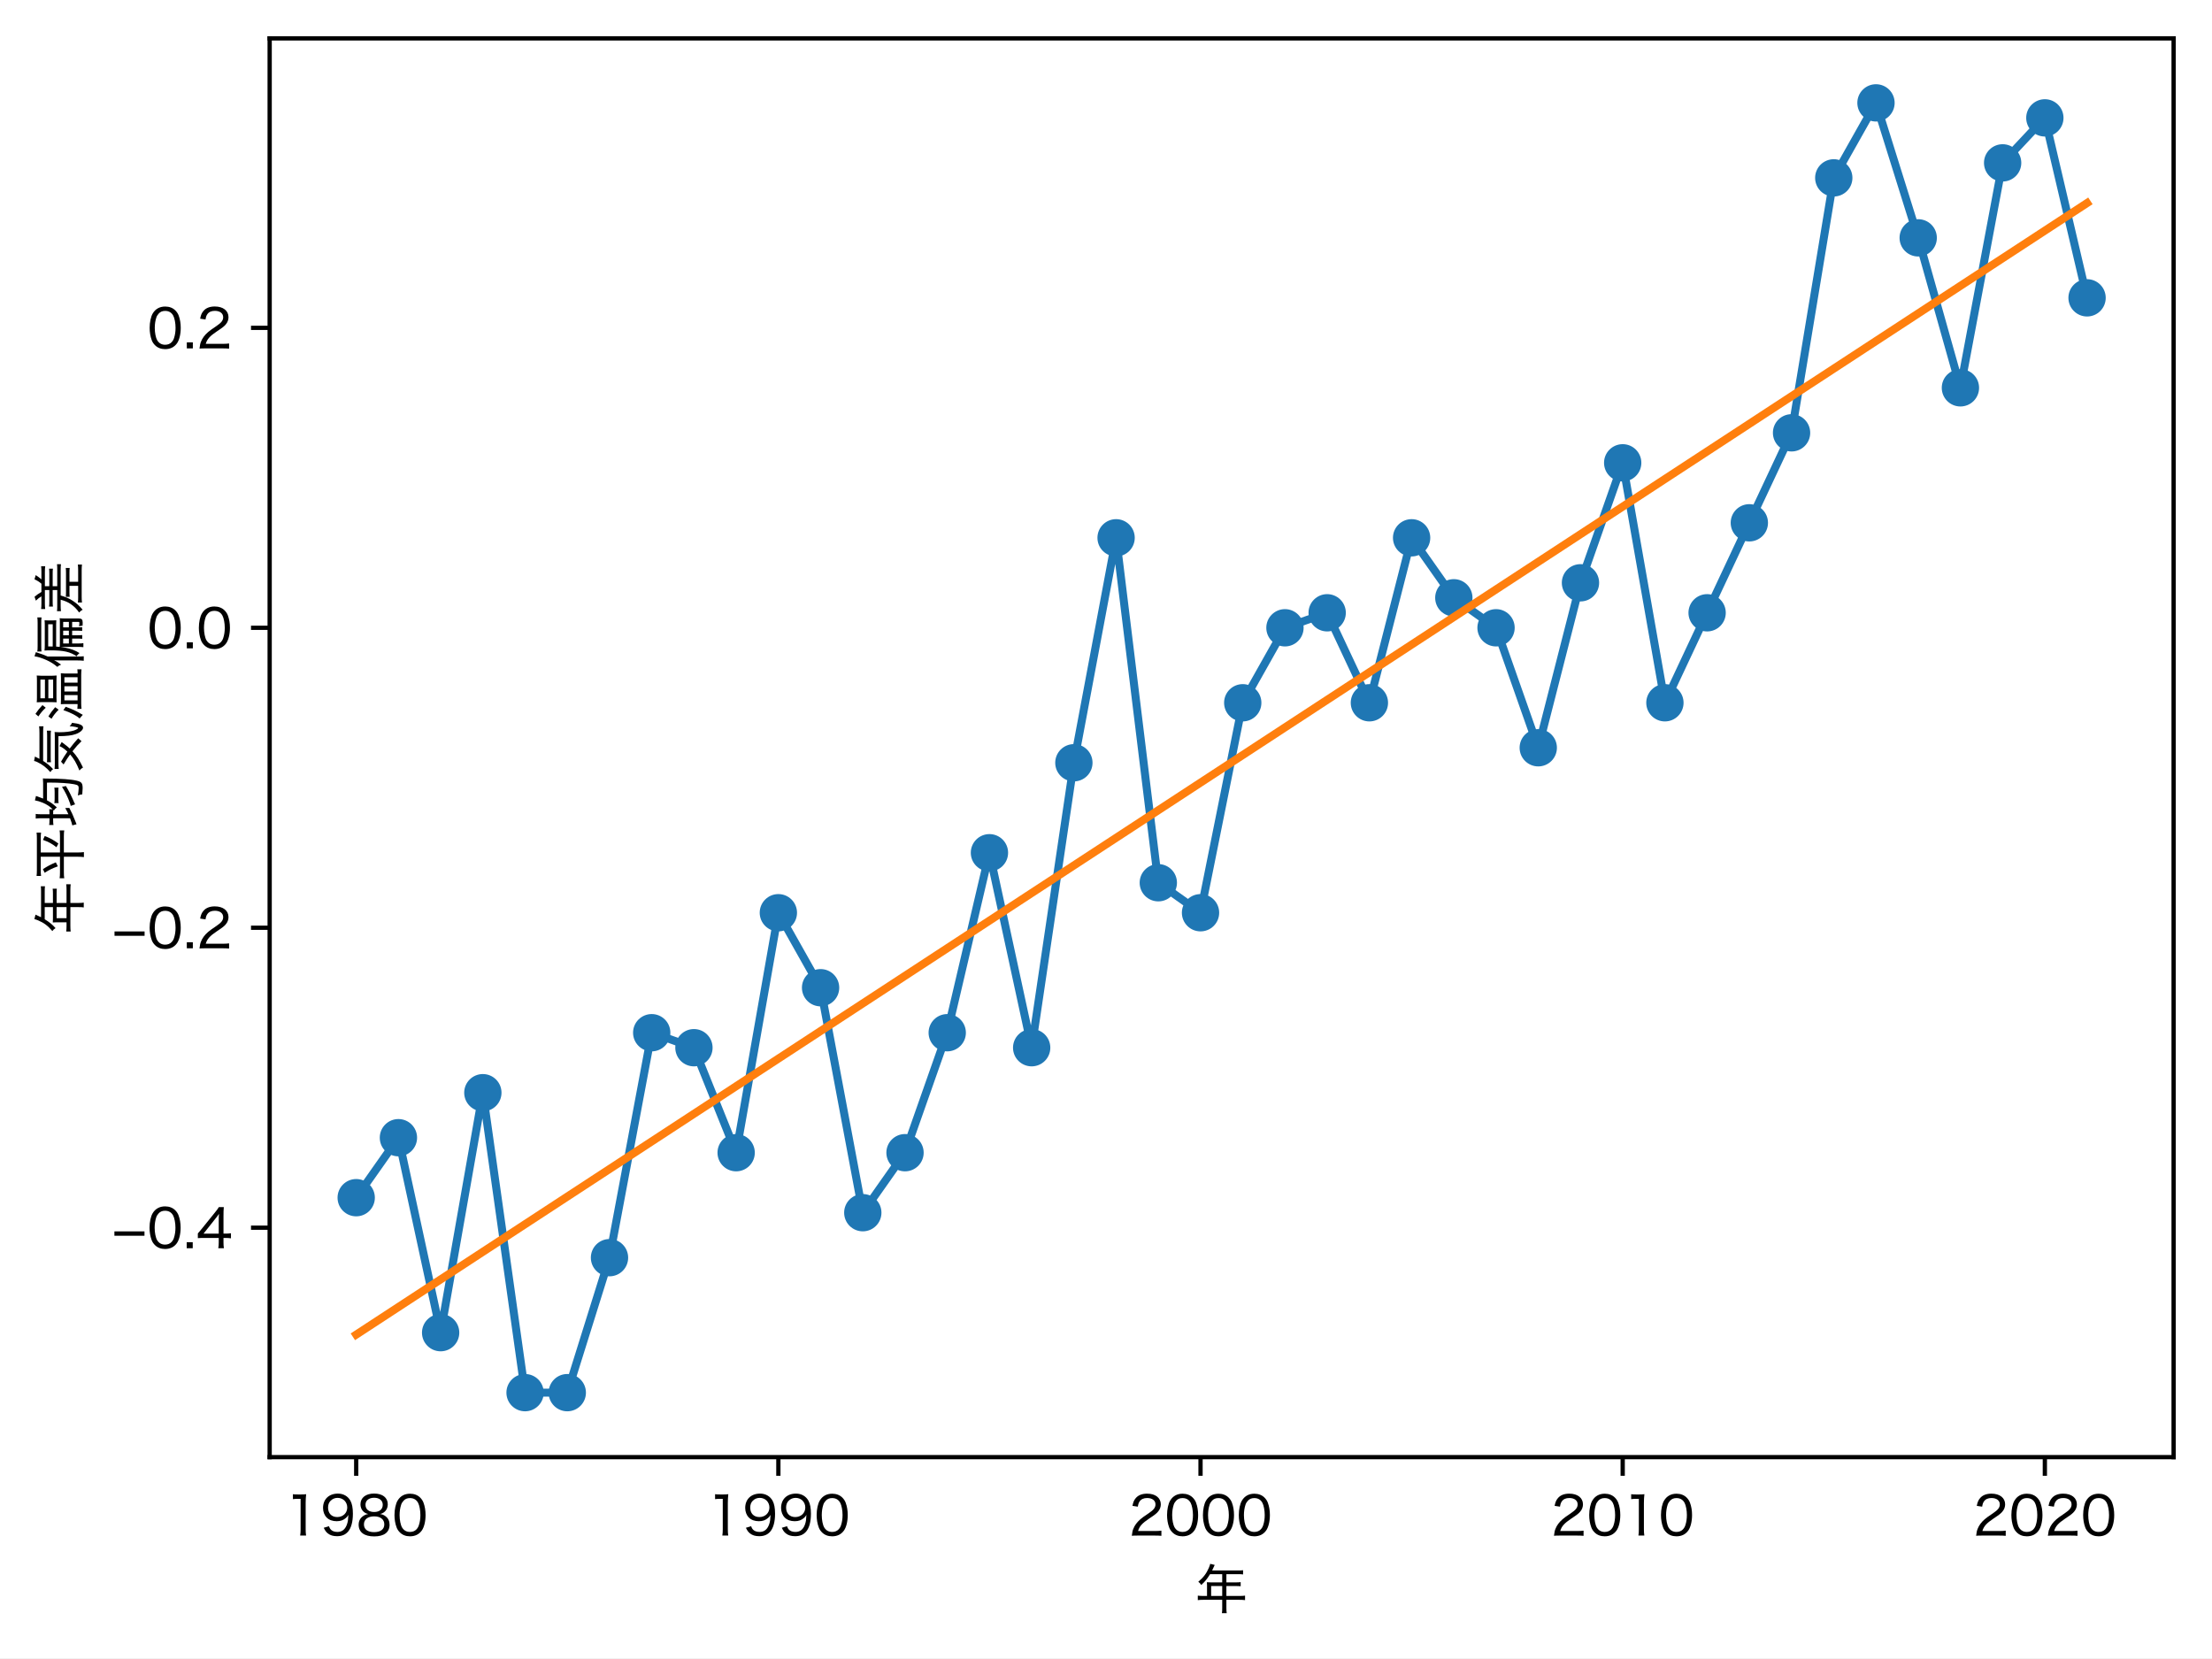
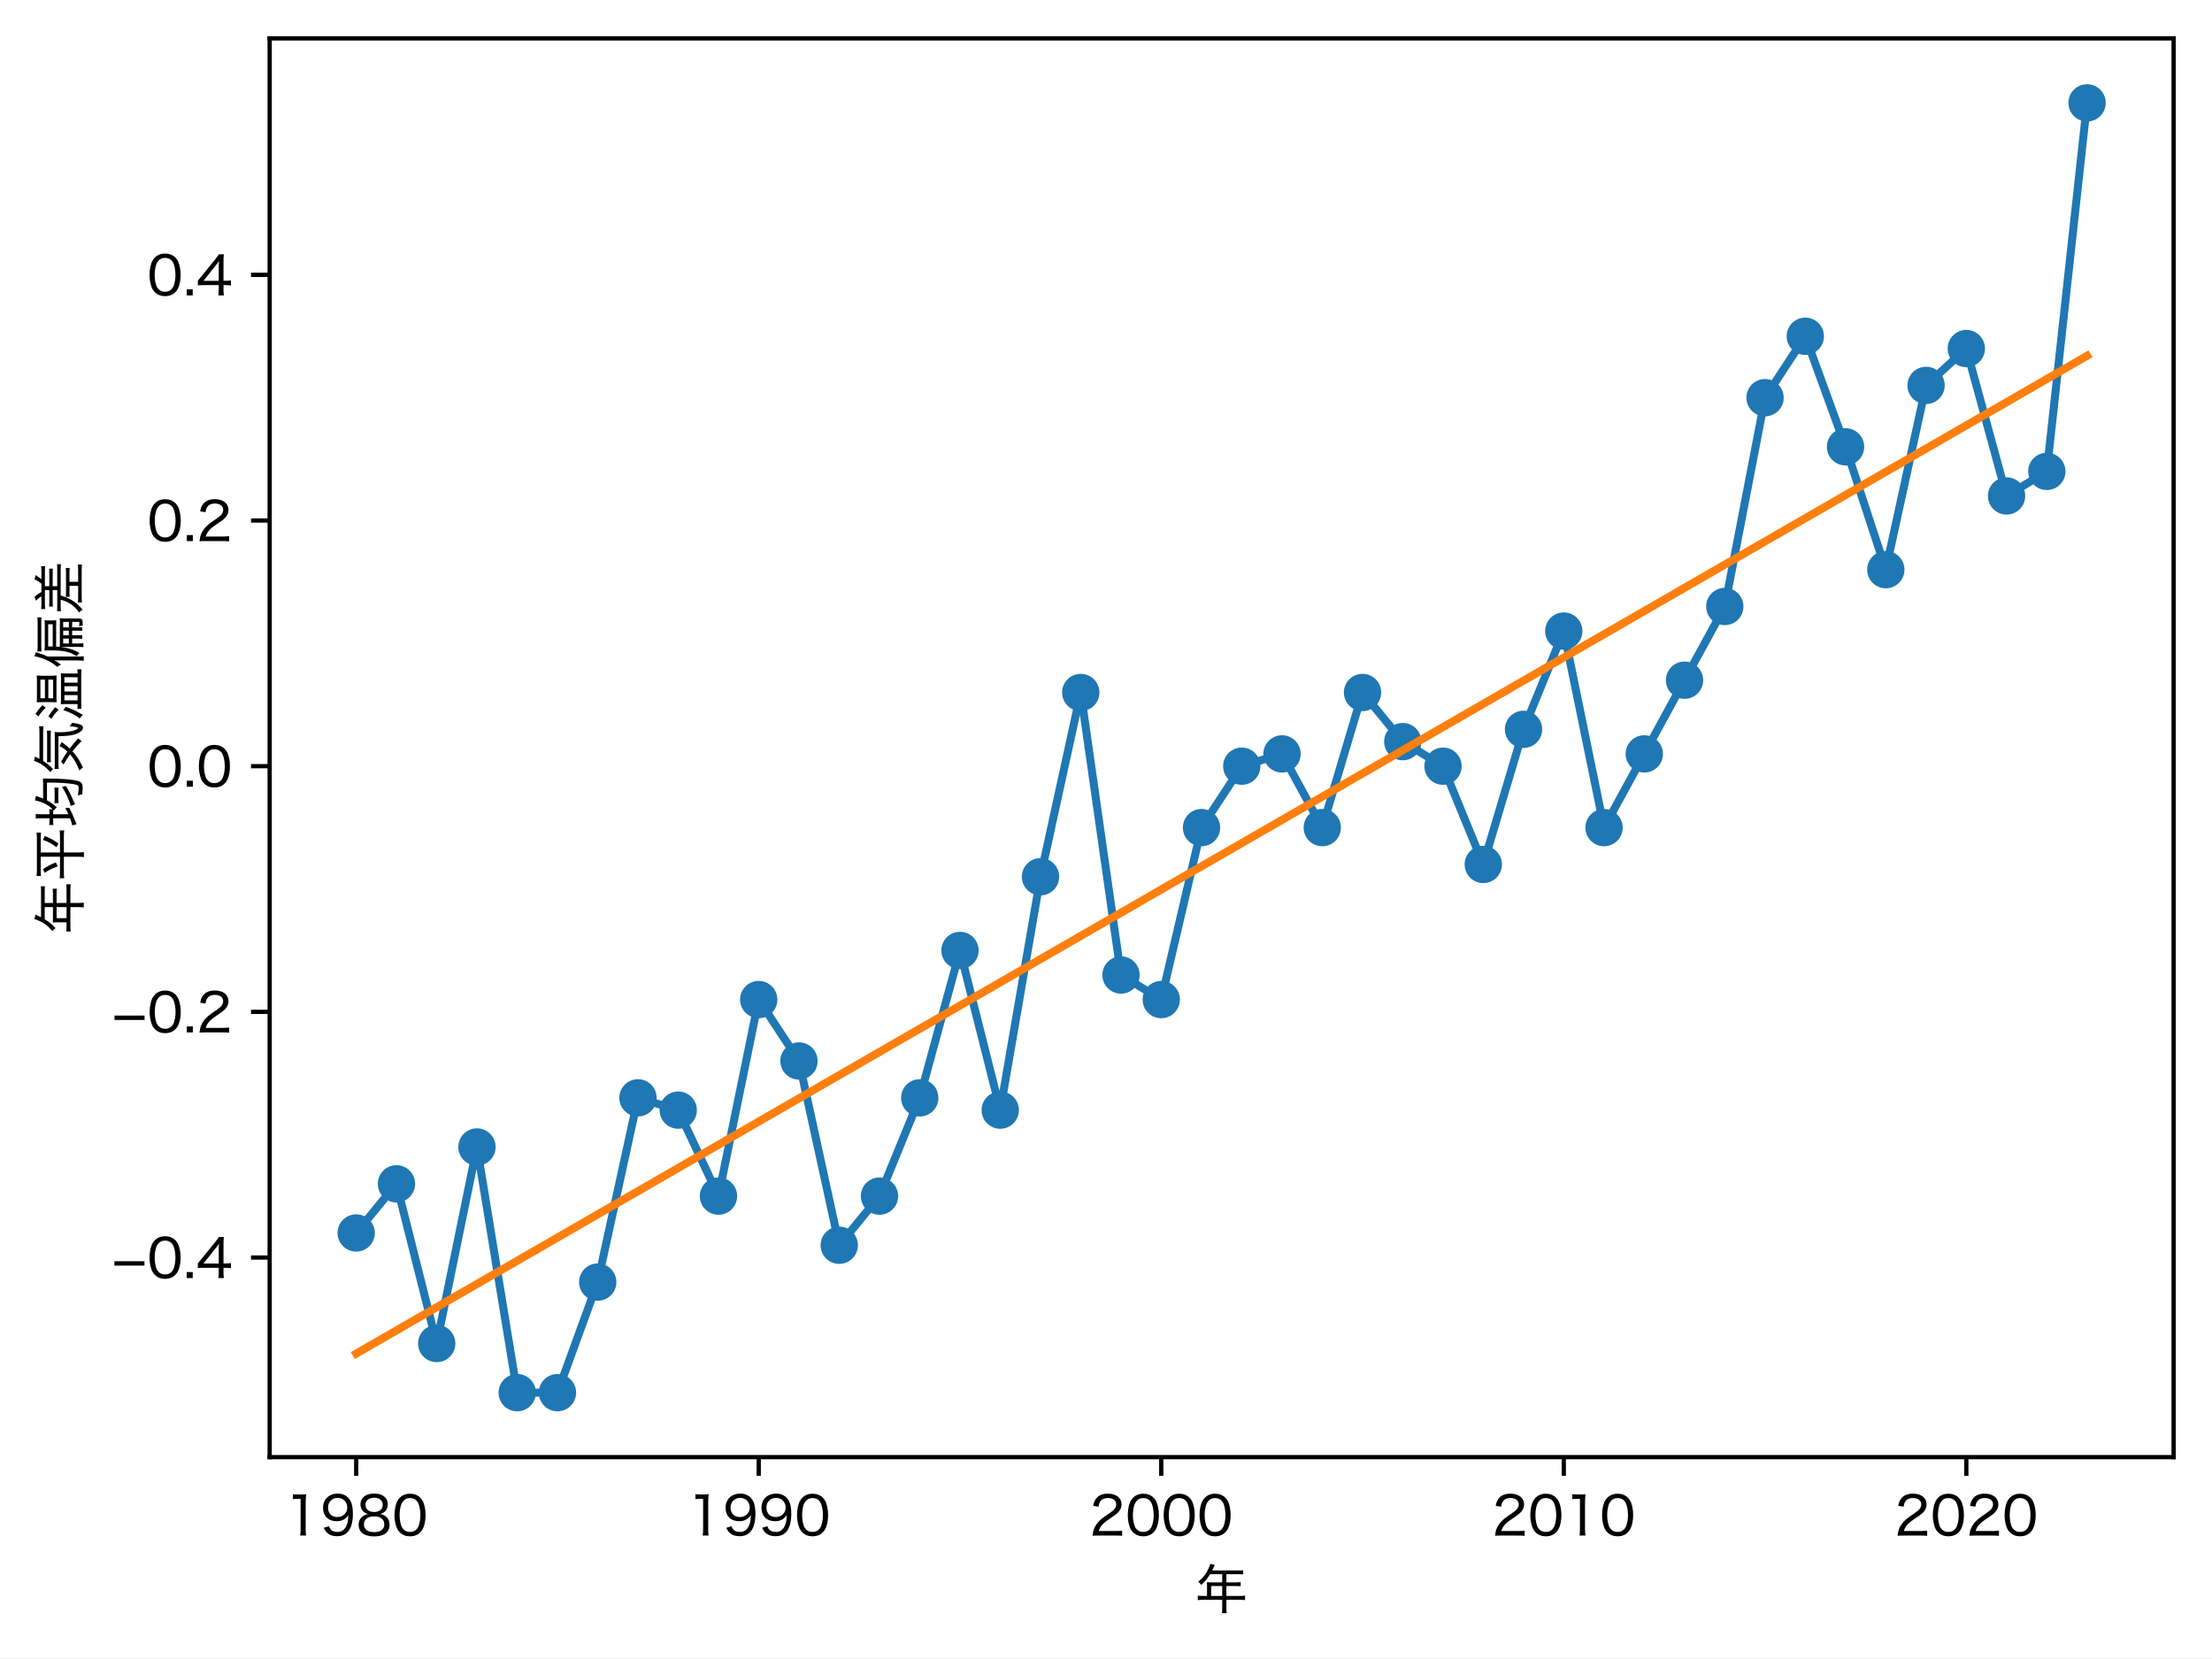
<svg xmlns="http://www.w3.org/2000/svg" xmlns:xlink="http://www.w3.org/1999/xlink" width="414.9pt" height="311.031pt" viewBox="0 0 414.9 311.031" version="1.1">
  <defs>
    <style type="text/css">*{stroke-linejoin: round; stroke-linecap: butt}</style>
  </defs>
  <g id="figure_1">
    <g id="patch_1">
      <path d="M 0 311.031  L 414.9 311.031  L 414.9 0  L 0 0  z " style="fill: #ffffff" />
    </g>
    <g id="axes_1">
      <g id="patch_2">
        <path d="M 50.58 273.312  L 407.7 273.312  L 407.7 7.2  L 50.58 7.2  z " style="fill: #ffffff" />
      </g>
      <g id="matplotlib.axis_1">
        <g id="xtick_1">
          <g id="line2d_1">
            <defs>
-               <path id="m121c90b757" d="M 0 0  L 0 3.5  " style="stroke: #000000; stroke-width: 0.8" />
-             </defs>
-             <g>
-               <use xlink:href="#m121c90b757" x="66.812" y="273.312" style="stroke: #000000; stroke-width: 0.8" />
+               <path id="ma65f78670d" d="M 0 0  L 0 3.5  " style="stroke: #000000; stroke-width: 0.8" />
+             </defs>
+             <g>
+               <use xlink:href="#ma65f78670d" x="66.812" y="273.312" style="stroke: #000000; stroke-width: 0.8" />
            </g>
          </g>
          <g id="text_1">
-             <g transform="translate(53.35304 288.0214)scale(0.1 -0.1)">
+             <g transform="translate(53.35304 288.0214) scale(0.1 -0.1)">
              <defs>
                <path id="HiraginoSans-W4-31" d="M 1018 4371  C 1222 4397 1389 4410 1606 4410  L 1939 4410  L 1939 755  C 1939 454 1926 237 1888 0  L 2598 0  C 2560 250 2547 448 2547 755  L 2547 3904  C 2547 4256 2566 4582 2605 4966  C 2387 4941 2278 4934 2035 4934  L 1581 4934  C 1325 4934 1197 4941 1018 4966  L 1018 4371  z " transform="scale(0.015625)" />
                <path id="HiraginoSans-W4-39" d="M 410 934  C 582 576 698 422 896 262  C 1178 32 1542 -77 2003 -77  C 2586 -77 3014 102 3341 486  C 3712 928 3910 1664 3910 2624  C 3910 3302 3814 3821 3610 4186  C 3315 4723 2765 5037 2118 5037  C 1030 5037 326 4358 326 3315  C 326 2861 486 2438 768 2157  C 1050 1875 1472 1722 1958 1722  C 2426 1722 2765 1843 3085 2125  C 3213 2240 3270 2310 3366 2483  C 3354 2189 3334 1958 3315 1818  C 3270 1517 3168 1216 3046 1011  C 2816 621 2496 435 2042 435  C 1702 435 1427 538 1254 723  C 1158 826 1114 915 1037 1120  L 410 934  z M 2029 2221  C 1357 2221 928 2662 928 3360  C 928 3706 1030 3981 1248 4192  C 1459 4403 1754 4525 2067 4525  C 2733 4525 3232 4032 3232 3366  C 3232 2707 2720 2221 2029 2221  z " transform="scale(0.015625)" />
                <path id="HiraginoSans-W4-38" d="M 1446 2586  C 1203 2547 1056 2490 851 2355  C 480 2106 294 1754 294 1299  C 294 397 966 -102 2163 -102  C 3347 -102 4006 397 4006 1299  C 4006 1728 3853 2061 3539 2304  C 3322 2470 3136 2547 2867 2586  C 3437 2714 3789 3162 3789 3757  C 3789 4550 3162 5043 2150 5043  C 1146 5043 512 4544 512 3750  C 512 3162 877 2701 1446 2586  z M 2150 4538  C 2784 4538 3187 4211 3187 3699  C 3187 3155 2797 2829 2157 2829  C 1510 2829 1114 3162 1114 3699  C 1114 4211 1523 4538 2150 4538  z M 2157 2304  C 2912 2304 3373 1939 3373 1344  C 3373 749 2925 410 2144 410  C 1376 410 928 749 928 1338  C 928 1939 1389 2304 2157 2304  z " transform="scale(0.015625)" />
                <path id="HiraginoSans-W4-30" d="M 2144 -90  C 2758 -90 3232 141 3565 602  C 3846 998 4019 1696 4019 2464  C 4019 3002 3936 3501 3770 3949  C 3693 4160 3558 4371 3379 4550  C 3078 4858 2650 5024 2157 5024  C 1498 5024 986 4742 666 4205  C 435 3834 288 3142 288 2458  C 288 1939 371 1434 538 986  C 614 768 749 563 928 384  C 1242 70 1651 -90 2144 -90  z M 2144 4499  C 2592 4499 2918 4307 3123 3923  C 3283 3629 3398 3014 3398 2470  C 3398 2022 3341 1619 3213 1235  C 3155 1043 3046 870 2912 730  C 2726 538 2458 435 2150 435  C 1734 435 1414 614 1197 973  C 1024 1261 902 1875 902 2451  C 902 2906 966 3328 1088 3699  C 1139 3866 1235 4026 1370 4173  C 1568 4397 1818 4499 2144 4499  z " transform="scale(0.015625)" />
              </defs>
              <use xlink:href="#HiraginoSans-W4-31" />
              <use xlink:href="#HiraginoSans-W4-39" x="67.3" />
              <use xlink:href="#HiraginoSans-W4-38" x="134.6" />
              <use xlink:href="#HiraginoSans-W4-30" x="201.9" />
            </g>
          </g>
        </g>
        <g id="xtick_2">
          <g id="line2d_2">
            <g>
-               <use xlink:href="#m121c90b757" x="145.996" y="273.312" style="stroke: #000000; stroke-width: 0.8" />
+               <use xlink:href="#ma65f78670d" x="142.313" y="273.312" style="stroke: #000000; stroke-width: 0.8" />
            </g>
          </g>
          <g id="text_2">
-             <g transform="translate(132.5371 288.0214)scale(0.1 -0.1)">
+             <g transform="translate(128.8541 288.0214) scale(0.1 -0.1)">
              <use xlink:href="#HiraginoSans-W4-31" />
              <use xlink:href="#HiraginoSans-W4-39" x="67.3" />
              <use xlink:href="#HiraginoSans-W4-39" x="134.6" />
              <use xlink:href="#HiraginoSans-W4-30" x="201.9" />
            </g>
          </g>
        </g>
        <g id="xtick_3">
          <g id="line2d_3">
            <g>
-               <use xlink:href="#m121c90b757" x="225.18" y="273.312" style="stroke: #000000; stroke-width: 0.8" />
+               <use xlink:href="#ma65f78670d" x="217.815" y="273.312" style="stroke: #000000; stroke-width: 0.8" />
            </g>
          </g>
          <g id="text_3">
-             <g transform="translate(211.7211 288.0214)scale(0.1 -0.1)">
+             <g transform="translate(204.3552 288.0214) scale(0.1 -0.1)">
              <defs>
                <path id="HiraginoSans-W4-32" d="M 3078 0  C 3424 0 3642 -6 3917 -32  L 3917 589  C 3693 557 3430 544 3091 544  L 1114 544  C 1280 1114 1606 1478 2451 2042  C 3181 2528 3341 2656 3546 2912  C 3738 3142 3846 3443 3846 3744  C 3846 4525 3200 5030 2202 5030  C 1613 5030 1158 4858 858 4518  C 640 4269 531 4026 442 3565  L 1088 3469  C 1139 3782 1190 3936 1306 4102  C 1491 4371 1792 4506 2208 4506  C 2816 4506 3206 4211 3206 3744  C 3206 3360 2995 3085 2387 2675  C 1754 2246 1600 2138 1389 1952  C 979 1594 710 1229 544 806  C 448 563 429 461 365 -26  C 576 -6 678 0 1107 0  L 3078 0  z " transform="scale(0.015625)" />
              </defs>
              <use xlink:href="#HiraginoSans-W4-32" />
              <use xlink:href="#HiraginoSans-W4-30" x="67.3" />
              <use xlink:href="#HiraginoSans-W4-30" x="134.6" />
              <use xlink:href="#HiraginoSans-W4-30" x="201.9" />
            </g>
          </g>
        </g>
        <g id="xtick_4">
          <g id="line2d_4">
            <g>
-               <use xlink:href="#m121c90b757" x="304.365" y="273.312" style="stroke: #000000; stroke-width: 0.8" />
+               <use xlink:href="#ma65f78670d" x="293.316" y="273.312" style="stroke: #000000; stroke-width: 0.8" />
            </g>
          </g>
          <g id="text_4">
-             <g transform="translate(290.9051 288.0214)scale(0.1 -0.1)">
+             <g transform="translate(279.8562 288.0214) scale(0.1 -0.1)">
              <use xlink:href="#HiraginoSans-W4-32" />
              <use xlink:href="#HiraginoSans-W4-30" x="67.3" />
              <use xlink:href="#HiraginoSans-W4-31" x="134.6" />
              <use xlink:href="#HiraginoSans-W4-30" x="201.9" />
            </g>
          </g>
        </g>
        <g id="xtick_5">
          <g id="line2d_5">
            <g>
-               <use xlink:href="#m121c90b757" x="383.549" y="273.312" style="stroke: #000000; stroke-width: 0.8" />
+               <use xlink:href="#ma65f78670d" x="368.817" y="273.312" style="stroke: #000000; stroke-width: 0.8" />
            </g>
          </g>
          <g id="text_5">
-             <g transform="translate(370.0892 288.0214)scale(0.1 -0.1)">
+             <g transform="translate(355.3573 288.0214) scale(0.1 -0.1)">
              <use xlink:href="#HiraginoSans-W4-32" />
              <use xlink:href="#HiraginoSans-W4-30" x="67.3" />
              <use xlink:href="#HiraginoSans-W4-32" x="134.6" />
              <use xlink:href="#HiraginoSans-W4-30" x="201.9" />
            </g>
          </g>
        </g>
        <g id="text_6">
-           <g transform="translate(224.1397 301.7808)scale(0.1 -0.1)">
+           <g transform="translate(224.1397 301.7808) scale(0.1 -0.1)">
            <defs>
              <path id="HiraginoSans-W4-5e74" d="M 1446 1555  L 1005 1555  C 723 1555 531 1568 339 1594  L 339 1056  C 544 1082 730 1094 1005 1094  L 3270 1094  L 3270 115  C 3270 -192 3264 -339 3232 -512  L 3814 -512  C 3782 -339 3770 -179 3770 109  L 3770 1094  L 5344 1094  C 5613 1094 5811 1082 6010 1056  L 6010 1594  C 5818 1568 5632 1555 5344 1555  L 3770 1555  L 3770 2746  L 4902 2746  C 5158 2746 5318 2739 5485 2720  L 5485 3219  C 5312 3194 5165 3187 4890 3187  L 3770 3187  L 3770 4173  L 5178 4173  C 5453 4173 5594 4166 5773 4141  L 5773 4646  C 5606 4621 5459 4614 5178 4614  L 2061 4614  C 2093 4685 2093 4685 2144 4800  C 2246 5024 2246 5024 2285 5101  C 2323 5184 2336 5210 2368 5280  L 1830 5414  C 1798 5280 1754 5139 1670 4947  C 1376 4256 1037 3802 397 3258  C 557 3142 627 3066 749 2874  C 1184 3258 1472 3616 1811 4173  L 3270 4173  L 3270 3187  L 1882 3187  C 1702 3187 1562 3194 1427 3206  C 1440 3085 1446 2970 1446 2829  L 1446 1555  z M 1939 1555  L 1939 2746  L 3270 2746  L 3270 1555  L 1939 1555  z " transform="scale(0.015625)" />
            </defs>
            <use xlink:href="#HiraginoSans-W4-5e74" />
          </g>
        </g>
      </g>
      <g id="matplotlib.axis_2">
        <g id="ytick_1">
          <g id="line2d_6">
            <defs>
-               <path id="me91b05396d" d="M 0 0  L -3.5 0  " style="stroke: #000000; stroke-width: 0.8" />
-             </defs>
-             <g>
-               <use xlink:href="#me91b05396d" x="50.58" y="230.273" style="stroke: #000000; stroke-width: 0.8" />
+               <path id="m5626544c0e" d="M 0 0  L -3.5 0  " style="stroke: #000000; stroke-width: 0.8" />
+             </defs>
+             <g>
+               <use xlink:href="#m5626544c0e" x="50.58" y="235.872" style="stroke: #000000; stroke-width: 0.8" />
            </g>
          </g>
          <g id="text_7">
-             <g transform="translate(20.95938 234.1274)scale(0.1 -0.1)">
+             <g transform="translate(20.95938 239.7267) scale(0.1 -0.1)">
              <defs>
                <path id="HiraginoSans-W4-2212" d="M 320 1498  L 3930 1498  L 3930 2022  L 320 2022  L 320 1498  z " transform="scale(0.015625)" />
                <path id="HiraginoSans-W4-2e" d="M 442 723  L 442 0  L 1165 0  L 1165 723  L 442 723  z " transform="scale(0.015625)" />
                <path id="HiraginoSans-W4-34" d="M 179 1210  C 403 1229 589 1235 954 1235  L 2688 1235  L 2688 710  C 2688 410 2675 218 2630 0  L 3309 0  C 3270 230 3258 390 3258 704  L 3258 1235  L 3494 1235  C 3763 1235 3910 1222 4154 1190  L 4154 1798  C 3917 1766 3750 1754 3494 1754  L 3258 1754  L 3258 3853  C 3258 4358 3264 4544 3296 4934  L 2701 4934  C 2560 4704 2445 4550 2214 4269  L 621 2298  C 467 2099 326 1939 179 1773  L 179 1210  z M 2688 1747  L 858 1747  L 2259 3514  C 2464 3763 2592 3936 2720 4128  C 2694 3814 2688 3622 2688 3283  L 2688 1747  z " transform="scale(0.015625)" />
              </defs>
              <use xlink:href="#HiraginoSans-W4-2212" />
              <use xlink:href="#HiraginoSans-W4-30" x="66.4" />
              <use xlink:href="#HiraginoSans-W4-2e" x="133.7" />
              <use xlink:href="#HiraginoSans-W4-34" x="158.7" />
            </g>
          </g>
        </g>
        <g id="ytick_2">
          <g id="line2d_7">
            <g>
-               <use xlink:href="#me91b05396d" x="50.58" y="174.012" style="stroke: #000000; stroke-width: 0.8" />
+               <use xlink:href="#m5626544c0e" x="50.58" y="189.792" style="stroke: #000000; stroke-width: 0.8" />
            </g>
          </g>
          <g id="text_8">
-             <g transform="translate(20.97969 177.867)scale(0.1 -0.1)">
+             <g transform="translate(20.97969 193.6467) scale(0.1 -0.1)">
              <use xlink:href="#HiraginoSans-W4-2212" />
              <use xlink:href="#HiraginoSans-W4-30" x="66.4" />
              <use xlink:href="#HiraginoSans-W4-2e" x="133.7" />
              <use xlink:href="#HiraginoSans-W4-32" x="158.7" />
            </g>
          </g>
        </g>
        <g id="ytick_3">
          <g id="line2d_8">
            <g>
-               <use xlink:href="#me91b05396d" x="50.58" y="117.752" style="stroke: #000000; stroke-width: 0.8" />
+               <use xlink:href="#m5626544c0e" x="50.58" y="143.712" style="stroke: #000000; stroke-width: 0.8" />
            </g>
          </g>
          <g id="text_9">
-             <g transform="translate(27.62031 121.6065)scale(0.1 -0.1)">
+             <g transform="translate(27.62031 147.5667) scale(0.1 -0.1)">
              <use xlink:href="#HiraginoSans-W4-30" />
              <use xlink:href="#HiraginoSans-W4-2e" x="67.3" />
              <use xlink:href="#HiraginoSans-W4-30" x="92.3" />
            </g>
          </g>
        </g>
        <g id="ytick_4">
          <g id="line2d_9">
            <g>
-               <use xlink:href="#me91b05396d" x="50.58" y="61.491" style="stroke: #000000; stroke-width: 0.8" />
+               <use xlink:href="#m5626544c0e" x="50.58" y="97.632" style="stroke: #000000; stroke-width: 0.8" />
            </g>
          </g>
          <g id="text_10">
-             <g transform="translate(27.62031 65.34604)scale(0.1 -0.1)">
+             <g transform="translate(27.62031 101.4867) scale(0.1 -0.1)">
              <use xlink:href="#HiraginoSans-W4-30" />
              <use xlink:href="#HiraginoSans-W4-2e" x="67.3" />
              <use xlink:href="#HiraginoSans-W4-32" x="92.3" />
            </g>
          </g>
        </g>
-         <g id="text_11">
-           <g transform="translate(14.90938 175.256)rotate(-90)scale(0.1 -0.1)">
+         <g id="ytick_5">
+           <g id="line2d_10">
+             <g>
+               <use xlink:href="#m5626544c0e" x="50.58" y="51.552" style="stroke: #000000; stroke-width: 0.8" />
+             </g>
+           </g>
+           <g id="text_11">
+             <g transform="translate(27.6 55.40669) scale(0.1 -0.1)">
+               <use xlink:href="#HiraginoSans-W4-30" />
+               <use xlink:href="#HiraginoSans-W4-2e" x="67.3" />
+               <use xlink:href="#HiraginoSans-W4-34" x="92.3" />
+             </g>
+           </g>
+         </g>
+         <g id="text_12">
+           <g transform="translate(14.90938 175.256) rotate(-90) scale(0.1 -0.1)">
            <defs>
              <path id="HiraginoSans-W4-5e73" d="M 2918 4653  L 2918 2342  L 1056 2342  C 717 2342 525 2355 333 2387  L 333 1830  C 525 1862 749 1875 1069 1875  L 2918 1875  L 2918 198  C 2918 -58 2906 -294 2874 -531  L 3475 -531  C 3443 -288 3430 -38 3430 198  L 3430 1875  L 5350 1875  C 5683 1875 5907 1862 6080 1830  L 6080 2387  C 5901 2355 5690 2342 5370 2342  L 3430 2342  L 3430 4653  L 5114 4653  C 5408 4653 5606 4640 5818 4614  L 5818 5152  C 5626 5126 5421 5114 5107 5114  L 1331 5114  C 1011 5114 806 5126 614 5152  L 614 4614  C 826 4640 1030 4653 1318 4653  L 2918 4653  z M 992 4179  C 1331 3654 1523 3277 1766 2598  L 2246 2842  C 1984 3462 1786 3840 1427 4390  L 992 4179  z M 4941 4384  C 4685 3674 4486 3309 4058 2765  L 4506 2534  C 4928 3117 5133 3482 5408 4166  L 4941 4384  z " transform="scale(0.015625)" />
              <path id="HiraginoSans-W4-5747" d="M 1139 3603  L 883 3603  C 621 3603 493 3610 333 3642  L 333 3123  C 486 3155 621 3162 883 3162  L 1139 3162  L 1139 1133  C 768 992 435 883 282 864  L 416 352  C 518 397 704 474 909 550  C 1542 800 1824 928 2381 1222  L 2362 1709  C 2022 1517 1901 1459 1619 1331  L 1619 3162  L 1722 3162  C 1920 3162 1997 3162 2144 3149  L 2067 3072  C 2227 2976 2266 2938 2438 2720  C 2816 3123 3059 3462 3290 3904  L 5414 3904  C 5414 3744 5421 3616 5421 3533  C 5421 2406 5344 1286 5222 646  C 5133 192 5056 96 4755 96  C 4570 96 4192 141 3872 192  C 3962 -26 3994 -141 4006 -333  C 4365 -365 4563 -378 4730 -378  C 5344 -378 5504 -256 5645 320  C 5811 992 5901 2266 5901 3872  C 5901 4141 5907 4256 5926 4390  C 5811 4378 5811 4378 5350 4365  L 3501 4365  C 3590 4582 3674 4806 3738 5005  C 3776 5126 3789 5158 3814 5222  L 3283 5350  C 3232 5043 3155 4787 3008 4416  C 2803 3936 2586 3597 2221 3219  L 2221 3635  C 2099 3610 1984 3603 1734 3603  L 1619 3603  L 1619 4627  C 1619 4915 1626 5050 1658 5254  L 1101 5254  C 1126 5050 1139 4890 1139 4614  L 1139 3603  z M 4909 2099  C 4275 1696 3699 1414 2989 1158  C 2848 1107 2739 1075 2618 1056  L 2810 525  C 2867 563 2918 582 2989 614  C 3955 1037 4358 1235 5005 1626  L 4909 2099  z M 2957 2502  C 3110 2534 3251 2541 3507 2541  L 4301 2541  C 4525 2541 4685 2534 4813 2515  L 4813 3021  C 4678 2995 4538 2982 4294 2982  L 3507 2982  C 3245 2982 3123 2989 2957 3021  L 2957 2502  z " transform="scale(0.015625)" />
              <path id="HiraginoSans-W4-6c17" d="M 4979 4365  C 5382 4365 5645 4352 5779 4320  L 5779 4851  C 5562 4819 5344 4806 4979 4806  L 1869 4806  C 1939 4934 1971 5005 2035 5133  C 2093 5254 2106 5274 2144 5350  L 1613 5453  C 1594 5331 1562 5229 1485 5069  C 1190 4448 826 3974 275 3501  C 467 3379 570 3283 627 3162  C 1043 3546 1318 3872 1619 4365  L 4979 4365  z M 4339 154  C 3910 544 3629 781 3110 1171  C 3328 1408 3456 1562 3629 1798  C 3782 2010 3782 2010 3885 2138  L 3392 2400  C 3309 2150 3085 1824 2733 1453  C 2259 1779 2029 1926 1530 2214  L 1197 1907  C 1760 1574 2022 1408 2400 1126  C 1875 666 1382 378 467 6  C 653 -154 717 -230 826 -422  C 1760 32 2214 326 2778 845  C 3354 390 3597 166 3987 -243  L 4339 154  z M 4589 2528  C 4602 1510 4672 928 4845 442  C 5024 -64 5338 -429 5600 -429  C 5914 -429 6093 -26 6195 890  C 6035 960 5933 1037 5786 1184  C 5754 646 5651 154 5574 154  C 5504 154 5370 384 5280 640  C 5139 1069 5062 1683 5062 2432  C 5062 2650 5069 2797 5088 2989  C 4902 2970 4755 2963 4358 2963  L 1242 2963  C 979 2963 813 2976 659 2995  L 659 2490  C 851 2515 1037 2528 1338 2528  L 4589 2528  z M 1466 3424  C 1626 3450 1798 3456 2067 3456  L 4614 3456  C 4915 3456 5088 3450 5254 3424  L 5254 3917  C 5120 3898 4928 3885 4614 3885  L 1997 3885  C 1754 3885 1568 3891 1466 3910  L 1466 3424  z " transform="scale(0.015625)" />
              <path id="HiraginoSans-W4-6e29" d="M 563 4934  C 992 4646 1267 4416 1606 4051  L 1920 4442  C 1536 4806 1306 4992 870 5286  L 563 4934  z M 282 3360  C 717 3091 966 2899 1370 2502  L 1670 2918  C 1274 3258 954 3494 557 3731  L 282 3360  z M 1318 1933  C 1005 1018 653 346 314 -13  L 755 -397  C 800 -314 826 -262 883 -166  C 1229 429 1414 832 1722 1651  L 1318 1933  z M 4877 2765  C 5126 2765 5312 2758 5472 2746  C 5453 2957 5446 3085 5446 3283  L 5446 4595  C 5446 4806 5453 4922 5472 5133  C 5325 5114 5158 5107 4845 5107  L 2880 5107  C 2579 5107 2419 5114 2259 5133  C 2272 4966 2278 4794 2278 4589  L 2278 3302  C 2278 3085 2272 2912 2259 2746  C 2438 2758 2624 2765 2854 2765  L 4877 2765  z M 2739 4691  L 4986 4691  L 4986 4147  L 2739 4147  L 2739 4691  z M 2739 3738  L 4986 3738  L 4986 3162  L 2739 3162  L 2739 3738  z M 5715 230  L 5715 1773  C 5715 1952 5722 2022 5741 2240  C 5568 2227 5466 2221 5152 2221  L 2605 2221  C 2317 2221 2195 2227 2029 2240  C 2042 2080 2048 1946 2048 1747  L 2048 230  L 1882 230  C 1728 230 1619 237 1472 256  L 1472 -243  C 1670 -218 1894 -205 2118 -205  L 5549 -205  C 5786 -205 6086 -224 6214 -243  L 6214 262  C 6080 237 5997 230 5824 230  L 5715 230  z M 2490 1811  L 3123 1811  L 3123 230  L 2490 230  L 2490 1811  z M 3552 1811  L 4186 1811  L 4186 230  L 3552 230  L 3552 1811  z M 4614 1811  L 5267 1811  L 5267 230  L 4614 230  L 4614 1811  z " transform="scale(0.015625)" />
              <path id="HiraginoSans-W4-504f" d="M 3507 883  L 3507 320  C 3507 -13 3501 -179 3475 -326  L 3930 -326  C 3910 -179 3904 -13 3904 320  L 3904 883  L 4454 883  L 4454 326  C 4454 0 4448 -154 4422 -320  L 4877 -320  C 4858 -160 4851 0 4851 326  L 4851 883  L 5510 883  L 5510 179  C 5510 38 5491 13 5382 13  C 5267 13 5165 26 4973 51  C 5030 -102 5043 -186 5056 -371  C 5248 -384 5318 -384 5408 -384  C 5798 -384 5920 -269 5920 90  L 5920 1754  C 5920 2048 5926 2163 5952 2381  C 5786 2355 5760 2355 5318 2355  L 3110 2355  C 2752 2355 2630 2362 2509 2374  C 2528 2592 2541 2739 2547 2803  L 5184 2803  C 5357 2803 5504 2797 5702 2784  C 5690 2950 5683 3078 5683 3283  L 5683 3680  C 5683 3898 5690 4000 5702 4192  C 5536 4173 5363 4166 5094 4166  L 2733 4166  C 2451 4166 2317 4173 2067 4198  C 2086 3955 2093 3814 2093 3469  C 2093 1901 1901 1069 1382 352  C 1536 250 1606 186 1766 0  C 2074 474 2272 998 2413 1709  C 2464 1984 2483 2112 2496 2246  C 2502 2112 2509 1952 2509 1734  L 2509 154  C 2509 -90 2496 -294 2477 -467  L 2957 -467  C 2931 -326 2918 -141 2918 154  L 2918 883  L 3507 883  z M 3507 1274  L 2918 1274  L 2918 1958  L 3507 1958  L 3507 1274  z M 3904 1274  L 3904 1958  L 4454 1958  L 4454 1274  L 3904 1274  z M 4851 1274  L 4851 1958  L 5510 1958  L 5510 1274  L 4851 1274  z M 2560 3757  L 5229 3757  L 5229 3213  L 2554 3213  C 2560 3290 2560 3315 2560 3507  L 2560 3757  z M 883 250  C 883 -64 870 -275 845 -512  L 1382 -512  C 1363 -288 1350 -58 1350 237  L 1350 3808  C 1555 4275 1664 4576 1773 4934  C 1805 5050 1837 5152 1875 5235  L 1382 5402  C 1312 4947 1165 4499 934 3974  C 698 3450 448 3059 109 2662  C 262 2483 282 2445 378 2208  C 653 2573 768 2758 902 3053  C 890 2778 883 2662 883 2330  L 883 250  z M 1958 4557  C 2112 4582 2285 4589 2579 4589  L 5376 4589  C 5690 4589 5894 4582 6048 4557  L 6048 5062  C 5888 5037 5670 5024 5363 5024  L 2630 5024  C 2285 5024 2106 5037 1958 5062  L 1958 4557  z " transform="scale(0.015625)" />
              <path id="HiraginoSans-W4-5dee" d="M 2931 4154  L 2931 3622  L 1517 3622  C 1254 3622 1126 3629 954 3654  L 954 3187  C 1126 3213 1267 3219 1517 3219  L 2931 3219  L 2931 2669  L 1050 2669  C 749 2669 576 2675 397 2701  L 397 2221  C 595 2246 787 2259 1050 2259  L 1773 2259  C 1638 1754 1472 1370 1254 1056  C 954 627 685 358 237 45  C 403 -109 461 -186 570 -378  C 1062 32 1350 352 1658 832  C 1933 1254 2093 1638 2278 2259  L 5382 2259  C 5664 2259 5862 2246 6035 2221  L 6035 2701  C 5869 2675 5696 2669 5382 2669  L 3392 2669  L 3392 3219  L 4941 3219  C 5190 3219 5325 3213 5498 3187  L 5498 3654  C 5325 3629 5197 3622 4941 3622  L 3392 3622  L 3392 4154  L 5133 4154  C 5408 4154 5606 4141 5786 4115  L 5786 4608  C 5606 4582 5421 4570 5133 4570  L 4211 4570  C 4390 4768 4538 4960 4723 5254  L 4224 5402  C 4045 5030 3942 4864 3693 4570  L 2701 4570  C 2522 4890 2342 5146 2125 5395  L 1658 5235  C 1888 5005 2022 4826 2176 4570  L 1299 4570  C 1030 4570 826 4582 653 4608  L 653 4115  C 851 4141 1030 4154 1299 4154  L 2931 4154  z M 3437 1203  L 3437 160  L 2048 160  C 1779 160 1626 166 1440 198  L 1440 -301  C 1638 -275 1837 -262 2125 -262  L 5312 -262  C 5594 -262 5805 -275 5990 -301  L 5990 198  C 5798 173 5613 160 5331 160  L 3923 160  L 3923 1203  L 5005 1203  C 5248 1203 5427 1197 5581 1171  L 5581 1651  C 5414 1626 5274 1619 5005 1619  L 2650 1619  C 2400 1619 2272 1626 2118 1645  L 2118 1178  C 2266 1197 2419 1203 2650 1203  L 3437 1203  z " transform="scale(0.015625)" />
            </defs>
            <use xlink:href="#HiraginoSans-W4-5e74" />
            <use xlink:href="#HiraginoSans-W4-5e73" x="100" />
            <use xlink:href="#HiraginoSans-W4-5747" x="200" />
            <use xlink:href="#HiraginoSans-W4-6c17" x="300" />
            <use xlink:href="#HiraginoSans-W4-6e29" x="400" />
            <use xlink:href="#HiraginoSans-W4-504f" x="500" />
            <use xlink:href="#HiraginoSans-W4-5dee" x="600" />
          </g>
        </g>
      </g>
-       <g id="line2d_10">
-         <path d="M 66.812 224.647  L 74.731 213.395  L 82.649 249.964  L 90.568 204.956  L 98.486 261.216  L 106.404 261.216  L 114.323 235.899  L 122.241 193.703  L 130.16 196.516  L 138.078 216.208  L 145.996 171.199  L 153.915 185.264  L 161.833 227.46  L 169.752 216.208  L 177.67 193.703  L 185.588 159.947  L 193.507 196.516  L 201.425 143.069  L 209.344 100.874  L 217.262 165.573  L 225.18 171.199  L 233.099 131.817  L 241.017 117.752  L 248.936 114.939  L 256.854 131.817  L 264.773 100.874  L 272.691 112.126  L 280.609 117.752  L 288.528 140.256  L 296.446 109.313  L 304.365 86.809  L 312.283 131.817  L 320.201 114.939  L 328.12 98.061  L 336.038 81.183  L 343.957 33.361  L 351.875 19.296  L 359.793 44.613  L 367.712 72.743  L 375.63 30.548  L 383.549 22.109  L 391.467 55.865  " clip-path="url(#pfb8cc05717)" style="fill: none; stroke: #1f77b4; stroke-width: 1.5; stroke-linecap: square" />
+       <g id="line2d_11">
+         <path d="M 66.812 231.264  L 74.363 222.048  L 81.913 252  L 89.463 215.136  L 97.013 261.216  L 104.563 261.216  L 112.113 240.48  L 119.663 205.92  L 127.213 208.224  L 134.763 224.352  L 142.313 187.488  L 149.864 199.008  L 157.414 233.568  L 164.964 224.352  L 172.514 205.92  L 180.064 178.272  L 187.614 208.224  L 195.164 164.448  L 202.714 129.888  L 210.264 182.88  L 217.815 187.488  L 225.365 155.232  L 232.915 143.712  L 240.465 141.408  L 248.015 155.232  L 255.565 129.888  L 263.115 139.104  L 270.665 143.712  L 278.215 162.144  L 285.765 136.8  L 293.316 118.368  L 300.866 155.232  L 308.416 141.408  L 315.966 127.584  L 323.516 113.76  L 331.066 74.592  L 338.616 63.072  L 346.166 83.808  L 353.716 106.848  L 361.267 72.288  L 368.817 65.376  L 376.367 93.024  L 383.917 88.416  L 391.467 19.296  " clip-path="url(#pa4b2ac3d2a)" style="fill: none; stroke: #1f77b4; stroke-width: 1.5; stroke-linecap: square" />
        <defs>
-           <path id="m7a1bcbe717" d="M 0 3  C 0.796 3 1.559 2.684 2.121 2.121  C 2.684 1.559 3 0.796 3 0  C 3 -0.796 2.684 -1.559 2.121 -2.121  C 1.559 -2.684 0.796 -3 0 -3  C -0.796 -3 -1.559 -2.684 -2.121 -2.121  C -2.684 -1.559 -3 -0.796 -3 0  C -3 0.796 -2.684 1.559 -2.121 2.121  C -1.559 2.684 -0.796 3 0 3  z " style="stroke: #1f77b4" />
+           <path id="m1d5999c662" d="M 0 3  C 0.796 3 1.559 2.684 2.121 2.121  C 2.684 1.559 3 0.796 3 0  C 3 -0.796 2.684 -1.559 2.121 -2.121  C 1.559 -2.684 0.796 -3 0 -3  C -0.796 -3 -1.559 -2.684 -2.121 -2.121  C -2.684 -1.559 -3 -0.796 -3 0  C -3 0.796 -2.684 1.559 -2.121 2.121  C -1.559 2.684 -0.796 3 0 3  z " style="stroke: #1f77b4" />
        </defs>
-         <g clip-path="url(#pfb8cc05717)">
-           <use xlink:href="#m7a1bcbe717" x="66.812" y="224.647" style="fill: #1f77b4; stroke: #1f77b4" />
-           <use xlink:href="#m7a1bcbe717" x="74.731" y="213.395" style="fill: #1f77b4; stroke: #1f77b4" />
-           <use xlink:href="#m7a1bcbe717" x="82.649" y="249.964" style="fill: #1f77b4; stroke: #1f77b4" />
-           <use xlink:href="#m7a1bcbe717" x="90.568" y="204.956" style="fill: #1f77b4; stroke: #1f77b4" />
-           <use xlink:href="#m7a1bcbe717" x="98.486" y="261.216" style="fill: #1f77b4; stroke: #1f77b4" />
-           <use xlink:href="#m7a1bcbe717" x="106.404" y="261.216" style="fill: #1f77b4; stroke: #1f77b4" />
-           <use xlink:href="#m7a1bcbe717" x="114.323" y="235.899" style="fill: #1f77b4; stroke: #1f77b4" />
-           <use xlink:href="#m7a1bcbe717" x="122.241" y="193.703" style="fill: #1f77b4; stroke: #1f77b4" />
-           <use xlink:href="#m7a1bcbe717" x="130.16" y="196.516" style="fill: #1f77b4; stroke: #1f77b4" />
-           <use xlink:href="#m7a1bcbe717" x="138.078" y="216.208" style="fill: #1f77b4; stroke: #1f77b4" />
-           <use xlink:href="#m7a1bcbe717" x="145.996" y="171.199" style="fill: #1f77b4; stroke: #1f77b4" />
-           <use xlink:href="#m7a1bcbe717" x="153.915" y="185.264" style="fill: #1f77b4; stroke: #1f77b4" />
-           <use xlink:href="#m7a1bcbe717" x="161.833" y="227.46" style="fill: #1f77b4; stroke: #1f77b4" />
-           <use xlink:href="#m7a1bcbe717" x="169.752" y="216.208" style="fill: #1f77b4; stroke: #1f77b4" />
-           <use xlink:href="#m7a1bcbe717" x="177.67" y="193.703" style="fill: #1f77b4; stroke: #1f77b4" />
-           <use xlink:href="#m7a1bcbe717" x="185.588" y="159.947" style="fill: #1f77b4; stroke: #1f77b4" />
-           <use xlink:href="#m7a1bcbe717" x="193.507" y="196.516" style="fill: #1f77b4; stroke: #1f77b4" />
-           <use xlink:href="#m7a1bcbe717" x="201.425" y="143.069" style="fill: #1f77b4; stroke: #1f77b4" />
-           <use xlink:href="#m7a1bcbe717" x="209.344" y="100.874" style="fill: #1f77b4; stroke: #1f77b4" />
-           <use xlink:href="#m7a1bcbe717" x="217.262" y="165.573" style="fill: #1f77b4; stroke: #1f77b4" />
-           <use xlink:href="#m7a1bcbe717" x="225.18" y="171.199" style="fill: #1f77b4; stroke: #1f77b4" />
-           <use xlink:href="#m7a1bcbe717" x="233.099" y="131.817" style="fill: #1f77b4; stroke: #1f77b4" />
-           <use xlink:href="#m7a1bcbe717" x="241.017" y="117.752" style="fill: #1f77b4; stroke: #1f77b4" />
-           <use xlink:href="#m7a1bcbe717" x="248.936" y="114.939" style="fill: #1f77b4; stroke: #1f77b4" />
-           <use xlink:href="#m7a1bcbe717" x="256.854" y="131.817" style="fill: #1f77b4; stroke: #1f77b4" />
-           <use xlink:href="#m7a1bcbe717" x="264.773" y="100.874" style="fill: #1f77b4; stroke: #1f77b4" />
-           <use xlink:href="#m7a1bcbe717" x="272.691" y="112.126" style="fill: #1f77b4; stroke: #1f77b4" />
-           <use xlink:href="#m7a1bcbe717" x="280.609" y="117.752" style="fill: #1f77b4; stroke: #1f77b4" />
-           <use xlink:href="#m7a1bcbe717" x="288.528" y="140.256" style="fill: #1f77b4; stroke: #1f77b4" />
-           <use xlink:href="#m7a1bcbe717" x="296.446" y="109.313" style="fill: #1f77b4; stroke: #1f77b4" />
-           <use xlink:href="#m7a1bcbe717" x="304.365" y="86.809" style="fill: #1f77b4; stroke: #1f77b4" />
-           <use xlink:href="#m7a1bcbe717" x="312.283" y="131.817" style="fill: #1f77b4; stroke: #1f77b4" />
-           <use xlink:href="#m7a1bcbe717" x="320.201" y="114.939" style="fill: #1f77b4; stroke: #1f77b4" />
-           <use xlink:href="#m7a1bcbe717" x="328.12" y="98.061" style="fill: #1f77b4; stroke: #1f77b4" />
-           <use xlink:href="#m7a1bcbe717" x="336.038" y="81.183" style="fill: #1f77b4; stroke: #1f77b4" />
-           <use xlink:href="#m7a1bcbe717" x="343.957" y="33.361" style="fill: #1f77b4; stroke: #1f77b4" />
-           <use xlink:href="#m7a1bcbe717" x="351.875" y="19.296" style="fill: #1f77b4; stroke: #1f77b4" />
-           <use xlink:href="#m7a1bcbe717" x="359.793" y="44.613" style="fill: #1f77b4; stroke: #1f77b4" />
-           <use xlink:href="#m7a1bcbe717" x="367.712" y="72.743" style="fill: #1f77b4; stroke: #1f77b4" />
-           <use xlink:href="#m7a1bcbe717" x="375.63" y="30.548" style="fill: #1f77b4; stroke: #1f77b4" />
-           <use xlink:href="#m7a1bcbe717" x="383.549" y="22.109" style="fill: #1f77b4; stroke: #1f77b4" />
-           <use xlink:href="#m7a1bcbe717" x="391.467" y="55.865" style="fill: #1f77b4; stroke: #1f77b4" />
-         </g>
-       </g>
-       <g id="line2d_11">
-         <path d="M 66.812 250.332  L 74.731 245.155  L 82.649 239.978  L 90.568 234.801  L 98.486 229.624  L 106.404 224.448  L 114.323 219.271  L 122.241 214.094  L 130.16 208.917  L 138.078 203.741  L 145.996 198.564  L 153.915 193.387  L 161.833 188.21  L 169.752 183.033  L 177.67 177.857  L 185.588 172.68  L 193.507 167.503  L 201.425 162.326  L 209.344 157.15  L 217.262 151.973  L 225.18 146.796  L 233.099 141.619  L 241.017 136.442  L 248.936 131.266  L 256.854 126.089  L 264.773 120.912  L 272.691 115.735  L 280.609 110.559  L 288.528 105.382  L 296.446 100.205  L 304.365 95.028  L 312.283 89.851  L 320.201 84.675  L 328.12 79.498  L 336.038 74.321  L 343.957 69.144  L 351.875 63.968  L 359.793 58.791  L 367.712 53.614  L 375.63 48.437  L 383.549 43.261  L 391.467 38.084  " clip-path="url(#pfb8cc05717)" style="fill: none; stroke: #ff7f0e; stroke-width: 1.5; stroke-linecap: square" />
+         <g clip-path="url(#pa4b2ac3d2a)">
+           <use xlink:href="#m1d5999c662" x="66.812" y="231.264" style="fill: #1f77b4; stroke: #1f77b4" />
+           <use xlink:href="#m1d5999c662" x="74.363" y="222.048" style="fill: #1f77b4; stroke: #1f77b4" />
+           <use xlink:href="#m1d5999c662" x="81.913" y="252" style="fill: #1f77b4; stroke: #1f77b4" />
+           <use xlink:href="#m1d5999c662" x="89.463" y="215.136" style="fill: #1f77b4; stroke: #1f77b4" />
+           <use xlink:href="#m1d5999c662" x="97.013" y="261.216" style="fill: #1f77b4; stroke: #1f77b4" />
+           <use xlink:href="#m1d5999c662" x="104.563" y="261.216" style="fill: #1f77b4; stroke: #1f77b4" />
+           <use xlink:href="#m1d5999c662" x="112.113" y="240.48" style="fill: #1f77b4; stroke: #1f77b4" />
+           <use xlink:href="#m1d5999c662" x="119.663" y="205.92" style="fill: #1f77b4; stroke: #1f77b4" />
+           <use xlink:href="#m1d5999c662" x="127.213" y="208.224" style="fill: #1f77b4; stroke: #1f77b4" />
+           <use xlink:href="#m1d5999c662" x="134.763" y="224.352" style="fill: #1f77b4; stroke: #1f77b4" />
+           <use xlink:href="#m1d5999c662" x="142.313" y="187.488" style="fill: #1f77b4; stroke: #1f77b4" />
+           <use xlink:href="#m1d5999c662" x="149.864" y="199.008" style="fill: #1f77b4; stroke: #1f77b4" />
+           <use xlink:href="#m1d5999c662" x="157.414" y="233.568" style="fill: #1f77b4; stroke: #1f77b4" />
+           <use xlink:href="#m1d5999c662" x="164.964" y="224.352" style="fill: #1f77b4; stroke: #1f77b4" />
+           <use xlink:href="#m1d5999c662" x="172.514" y="205.92" style="fill: #1f77b4; stroke: #1f77b4" />
+           <use xlink:href="#m1d5999c662" x="180.064" y="178.272" style="fill: #1f77b4; stroke: #1f77b4" />
+           <use xlink:href="#m1d5999c662" x="187.614" y="208.224" style="fill: #1f77b4; stroke: #1f77b4" />
+           <use xlink:href="#m1d5999c662" x="195.164" y="164.448" style="fill: #1f77b4; stroke: #1f77b4" />
+           <use xlink:href="#m1d5999c662" x="202.714" y="129.888" style="fill: #1f77b4; stroke: #1f77b4" />
+           <use xlink:href="#m1d5999c662" x="210.264" y="182.88" style="fill: #1f77b4; stroke: #1f77b4" />
+           <use xlink:href="#m1d5999c662" x="217.815" y="187.488" style="fill: #1f77b4; stroke: #1f77b4" />
+           <use xlink:href="#m1d5999c662" x="225.365" y="155.232" style="fill: #1f77b4; stroke: #1f77b4" />
+           <use xlink:href="#m1d5999c662" x="232.915" y="143.712" style="fill: #1f77b4; stroke: #1f77b4" />
+           <use xlink:href="#m1d5999c662" x="240.465" y="141.408" style="fill: #1f77b4; stroke: #1f77b4" />
+           <use xlink:href="#m1d5999c662" x="248.015" y="155.232" style="fill: #1f77b4; stroke: #1f77b4" />
+           <use xlink:href="#m1d5999c662" x="255.565" y="129.888" style="fill: #1f77b4; stroke: #1f77b4" />
+           <use xlink:href="#m1d5999c662" x="263.115" y="139.104" style="fill: #1f77b4; stroke: #1f77b4" />
+           <use xlink:href="#m1d5999c662" x="270.665" y="143.712" style="fill: #1f77b4; stroke: #1f77b4" />
+           <use xlink:href="#m1d5999c662" x="278.215" y="162.144" style="fill: #1f77b4; stroke: #1f77b4" />
+           <use xlink:href="#m1d5999c662" x="285.765" y="136.8" style="fill: #1f77b4; stroke: #1f77b4" />
+           <use xlink:href="#m1d5999c662" x="293.316" y="118.368" style="fill: #1f77b4; stroke: #1f77b4" />
+           <use xlink:href="#m1d5999c662" x="300.866" y="155.232" style="fill: #1f77b4; stroke: #1f77b4" />
+           <use xlink:href="#m1d5999c662" x="308.416" y="141.408" style="fill: #1f77b4; stroke: #1f77b4" />
+           <use xlink:href="#m1d5999c662" x="315.966" y="127.584" style="fill: #1f77b4; stroke: #1f77b4" />
+           <use xlink:href="#m1d5999c662" x="323.516" y="113.76" style="fill: #1f77b4; stroke: #1f77b4" />
+           <use xlink:href="#m1d5999c662" x="331.066" y="74.592" style="fill: #1f77b4; stroke: #1f77b4" />
+           <use xlink:href="#m1d5999c662" x="338.616" y="63.072" style="fill: #1f77b4; stroke: #1f77b4" />
+           <use xlink:href="#m1d5999c662" x="346.166" y="83.808" style="fill: #1f77b4; stroke: #1f77b4" />
+           <use xlink:href="#m1d5999c662" x="353.716" y="106.848" style="fill: #1f77b4; stroke: #1f77b4" />
+           <use xlink:href="#m1d5999c662" x="361.267" y="72.288" style="fill: #1f77b4; stroke: #1f77b4" />
+           <use xlink:href="#m1d5999c662" x="368.817" y="65.376" style="fill: #1f77b4; stroke: #1f77b4" />
+           <use xlink:href="#m1d5999c662" x="376.367" y="93.024" style="fill: #1f77b4; stroke: #1f77b4" />
+           <use xlink:href="#m1d5999c662" x="383.917" y="88.416" style="fill: #1f77b4; stroke: #1f77b4" />
+           <use xlink:href="#m1d5999c662" x="391.467" y="19.296" style="fill: #1f77b4; stroke: #1f77b4" />
+         </g>
+       </g>
+       <g id="line2d_12">
+         <path d="M 66.812 253.892  L 74.363 249.539  L 81.913 245.187  L 89.463 240.834  L 97.013 236.482  L 104.563 232.129  L 112.113 227.777  L 119.663 223.424  L 127.213 219.071  L 134.763 214.719  L 142.313 210.366  L 149.864 206.014  L 157.414 201.661  L 164.964 197.308  L 172.514 192.956  L 180.064 188.603  L 187.614 184.251  L 195.164 179.898  L 202.714 175.545  L 210.264 171.193  L 217.815 166.84  L 225.365 162.488  L 232.915 158.135  L 240.465 153.782  L 248.015 149.43  L 255.565 145.077  L 263.115 140.725  L 270.665 136.372  L 278.215 132.019  L 285.765 127.667  L 293.316 123.314  L 300.866 118.962  L 308.416 114.609  L 315.966 110.256  L 323.516 105.904  L 331.066 101.551  L 338.616 97.199  L 346.166 92.846  L 353.716 88.493  L 361.267 84.141  L 368.817 79.788  L 376.367 75.436  L 383.917 71.083  L 391.467 66.73  " clip-path="url(#pa4b2ac3d2a)" style="fill: none; stroke: #ff7f0e; stroke-width: 1.5; stroke-linecap: square" />
      </g>
      <g id="patch_3">
        <path d="M 50.58 273.312  L 50.58 7.2  " style="fill: none; stroke: #000000; stroke-width: 0.8; stroke-linejoin: miter; stroke-linecap: square" />
      </g>
      <g id="patch_4">
        <path d="M 407.7 273.312  L 407.7 7.2  " style="fill: none; stroke: #000000; stroke-width: 0.8; stroke-linejoin: miter; stroke-linecap: square" />
      </g>
      <g id="patch_5">
        <path d="M 50.58 273.312  L 407.7 273.312  " style="fill: none; stroke: #000000; stroke-width: 0.8; stroke-linejoin: miter; stroke-linecap: square" />
      </g>
      <g id="patch_6">
        <path d="M 50.58 7.2  L 407.7 7.2  " style="fill: none; stroke: #000000; stroke-width: 0.8; stroke-linejoin: miter; stroke-linecap: square" />
      </g>
    </g>
  </g>
  <defs>
-     <clipPath id="pfb8cc05717">
+     <clipPath id="pa4b2ac3d2a">
      <rect x="50.58" y="7.2" width="357.12" height="266.112" />
    </clipPath>
  </defs>
</svg>
